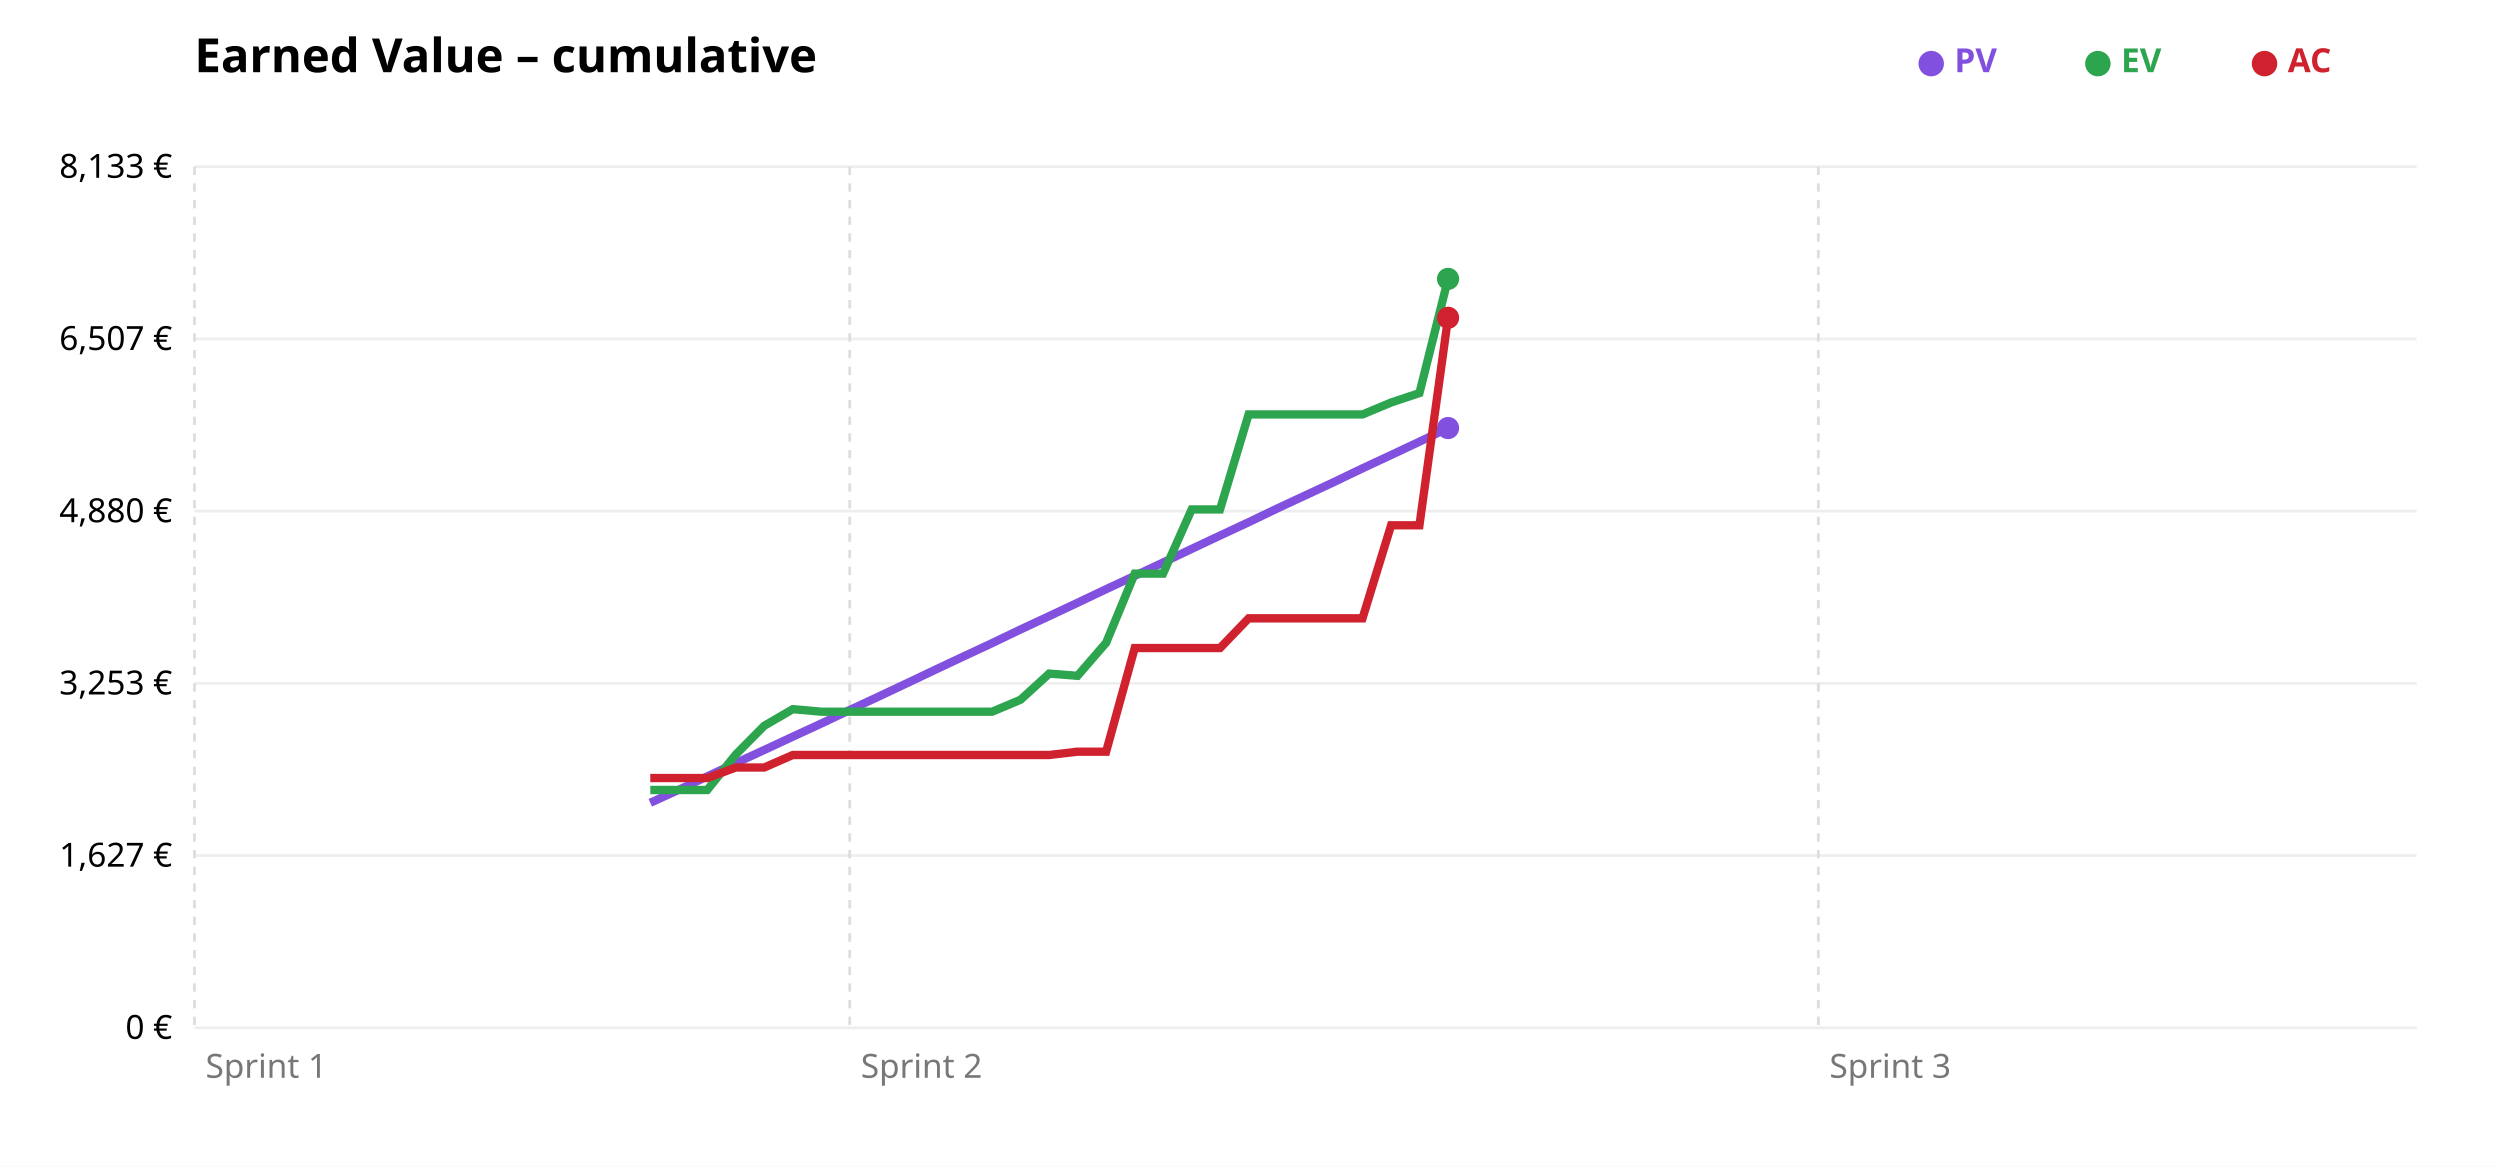
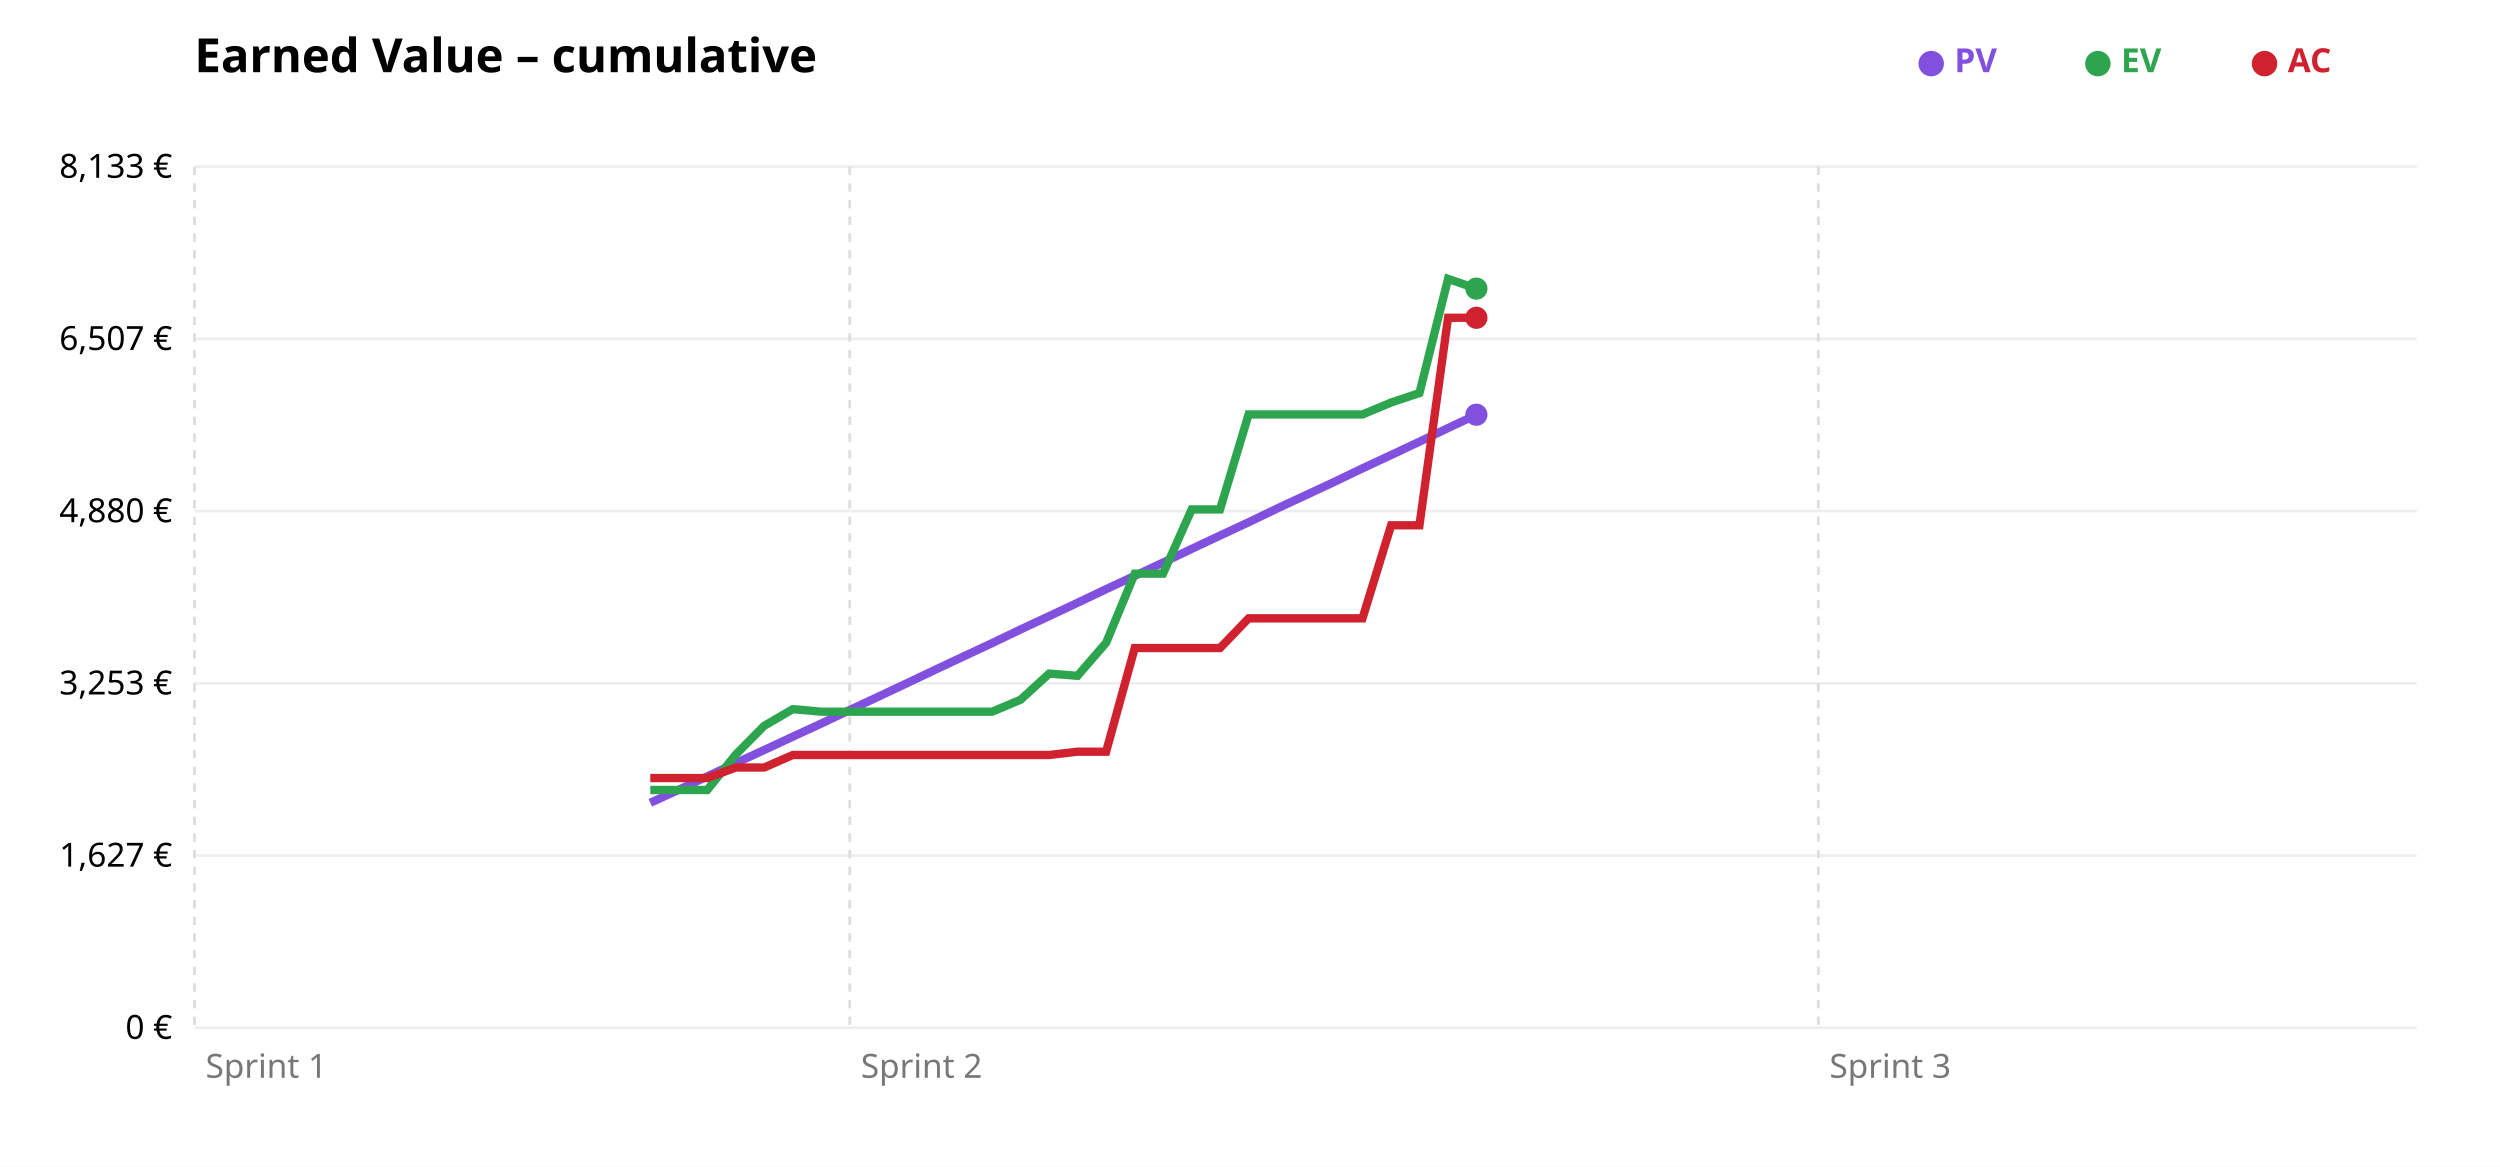
<svg xmlns="http://www.w3.org/2000/svg" width="900" height="420" font-family="sans-serif" font-size="12">
  <rect width="100%" height="100%" fill="white" />
  <text x="70" y="26" font-size="17" font-weight="bold">Earned Value – cumulative</text>
  <line x1="70" y1="370.0" x2="870" y2="370.0" stroke="#eee" />
  <text x="62" y="374.0" text-anchor="end">0 €</text>
  <line x1="70" y1="308.0" x2="870" y2="308.0" stroke="#eee" />
  <text x="62" y="312.0" text-anchor="end">1,627 €</text>
  <line x1="70" y1="246.0" x2="870" y2="246.0" stroke="#eee" />
  <text x="62" y="250.0" text-anchor="end">3,253 €</text>
  <line x1="70" y1="184.0" x2="870" y2="184.0" stroke="#eee" />
  <text x="62" y="188.0" text-anchor="end">4,880 €</text>
  <line x1="70" y1="122.0" x2="870" y2="122.0" stroke="#eee" />
  <text x="62" y="126.0" text-anchor="end">6,507 €</text>
  <line x1="70" y1="60.0" x2="870" y2="60.0" stroke="#eee" />
  <text x="62" y="64.0" text-anchor="end">8,133 €</text>
  <line x1="70.0" y1="60" x2="70.0" y2="370" stroke="#ddd" stroke-dasharray="3 3" />
  <text x="74.0" y="388" fill="#777">Sprint 1</text>
  <line x1="305.9" y1="60" x2="305.9" y2="370" stroke="#ddd" stroke-dasharray="3 3" />
  <text x="309.9" y="388" fill="#777">Sprint 2</text>
  <line x1="654.6" y1="60" x2="654.6" y2="370" stroke="#ddd" stroke-dasharray="3 3" />
  <text x="658.6" y="388" fill="#777">Sprint 3</text>
-   <polyline points="234.1,289.0 244.4,284.3 254.6,279.5 264.9,274.7 275.1,270.0 285.4,265.2 295.6,260.5 305.9,255.6 316.2,250.8 326.4,246.0 336.7,241.1 346.9,236.3 357.2,231.5 367.4,226.6 377.7,221.8 387.9,217.0 398.2,212.1 408.5,207.3 418.7,202.5 429.0,197.6 439.2,192.8 449.5,188.0 459.7,183.1 470.0,178.3 480.3,173.5 490.5,168.6 500.8,163.8 511.0,159.0 521.3,154.1" fill="none" stroke="#8250df" stroke-width="3" />
-   <circle cx="521.3" cy="154.1" r="4" fill="#8250df" />
+   <polyline points="234.1,289.0 244.4,284.3 254.6,279.5 264.9,274.7 275.1,270.0 285.4,265.2 295.6,260.5 305.9,255.6 316.2,250.8 326.4,246.0 336.7,241.1 346.9,236.3 357.2,231.5 367.4,226.6 377.7,221.8 387.9,217.0 398.2,212.1 408.5,207.3 418.7,202.5 429.0,197.6 439.2,192.8 449.5,188.0 459.7,183.1 470.0,178.3 480.3,173.5 490.5,168.6 500.8,163.8 511.0,159.0 521.3,154.1 531.5,149.3" fill="none" stroke="#8250df" stroke-width="3" />
+   <circle cx="531.5" cy="149.3" r="4" fill="#8250df" />
  <text x="690" y="26" fill="#8250df" font-weight="bold">● PV</text>
-   <polyline points="234.1,284.4 244.4,284.4 254.6,284.4 264.9,271.6 275.1,261.3 285.4,255.3 295.6,256.2 305.9,256.2 316.2,256.2 326.4,256.2 336.7,256.2 346.9,256.2 357.2,256.2 367.4,251.9 377.7,242.5 387.9,243.3 398.2,231.4 408.5,206.5 418.7,206.5 429.0,183.4 439.2,183.4 449.5,149.2 459.7,149.2 470.0,149.2 480.3,149.2 490.5,149.2 500.8,144.9 511.0,141.5 521.3,100.4" fill="none" stroke="#2da44e" stroke-width="3" />
-   <circle cx="521.3" cy="100.4" r="4" fill="#2da44e" />
+   <polyline points="234.1,284.4 244.4,284.4 254.6,284.4 264.9,271.6 275.1,261.3 285.4,255.3 295.6,256.2 305.9,256.2 316.2,256.2 326.4,256.2 336.7,256.2 346.9,256.2 357.2,256.2 367.4,251.9 377.7,242.5 387.9,243.3 398.2,231.4 408.5,206.5 418.7,206.5 429.0,183.4 439.2,183.4 449.5,149.2 459.7,149.2 470.0,149.2 480.3,149.2 490.5,149.2 500.8,144.9 511.0,141.5 521.3,100.4 531.5,103.9" fill="none" stroke="#2da44e" stroke-width="3" />
+   <circle cx="531.5" cy="103.9" r="4" fill="#2da44e" />
  <text x="750" y="26" fill="#2da44e" font-weight="bold">● EV</text>
-   <polyline points="234.1,280.1 244.4,280.1 254.6,280.1 264.9,276.3 275.1,276.3 285.4,271.8 295.6,271.8 305.9,271.8 316.2,271.8 326.4,271.8 336.7,271.8 346.9,271.8 357.2,271.8 367.4,271.8 377.7,271.8 387.9,270.6 398.2,270.6 408.5,233.3 418.7,233.3 429.0,233.3 439.2,233.3 449.5,222.6 459.7,222.6 470.0,222.6 480.3,222.6 490.5,222.6 500.8,189.1 511.0,189.1 521.3,114.4" fill="none" stroke="#cf222e" stroke-width="3" />
-   <circle cx="521.3" cy="114.4" r="4" fill="#cf222e" />
+   <polyline points="234.1,280.1 244.4,280.1 254.6,280.1 264.9,276.3 275.1,276.3 285.4,271.8 295.6,271.8 305.9,271.8 316.2,271.8 326.4,271.8 336.7,271.8 346.9,271.8 357.2,271.8 367.4,271.8 377.7,271.8 387.9,270.6 398.2,270.6 408.5,233.3 418.7,233.3 429.0,233.3 439.2,233.3 449.5,222.6 459.7,222.6 470.0,222.6 480.3,222.6 490.5,222.6 500.8,189.1 511.0,189.1 521.3,114.4 531.5,114.4" fill="none" stroke="#cf222e" stroke-width="3" />
+   <circle cx="531.5" cy="114.4" r="4" fill="#cf222e" />
  <text x="810" y="26" fill="#cf222e" font-weight="bold">● AC</text>
</svg>
